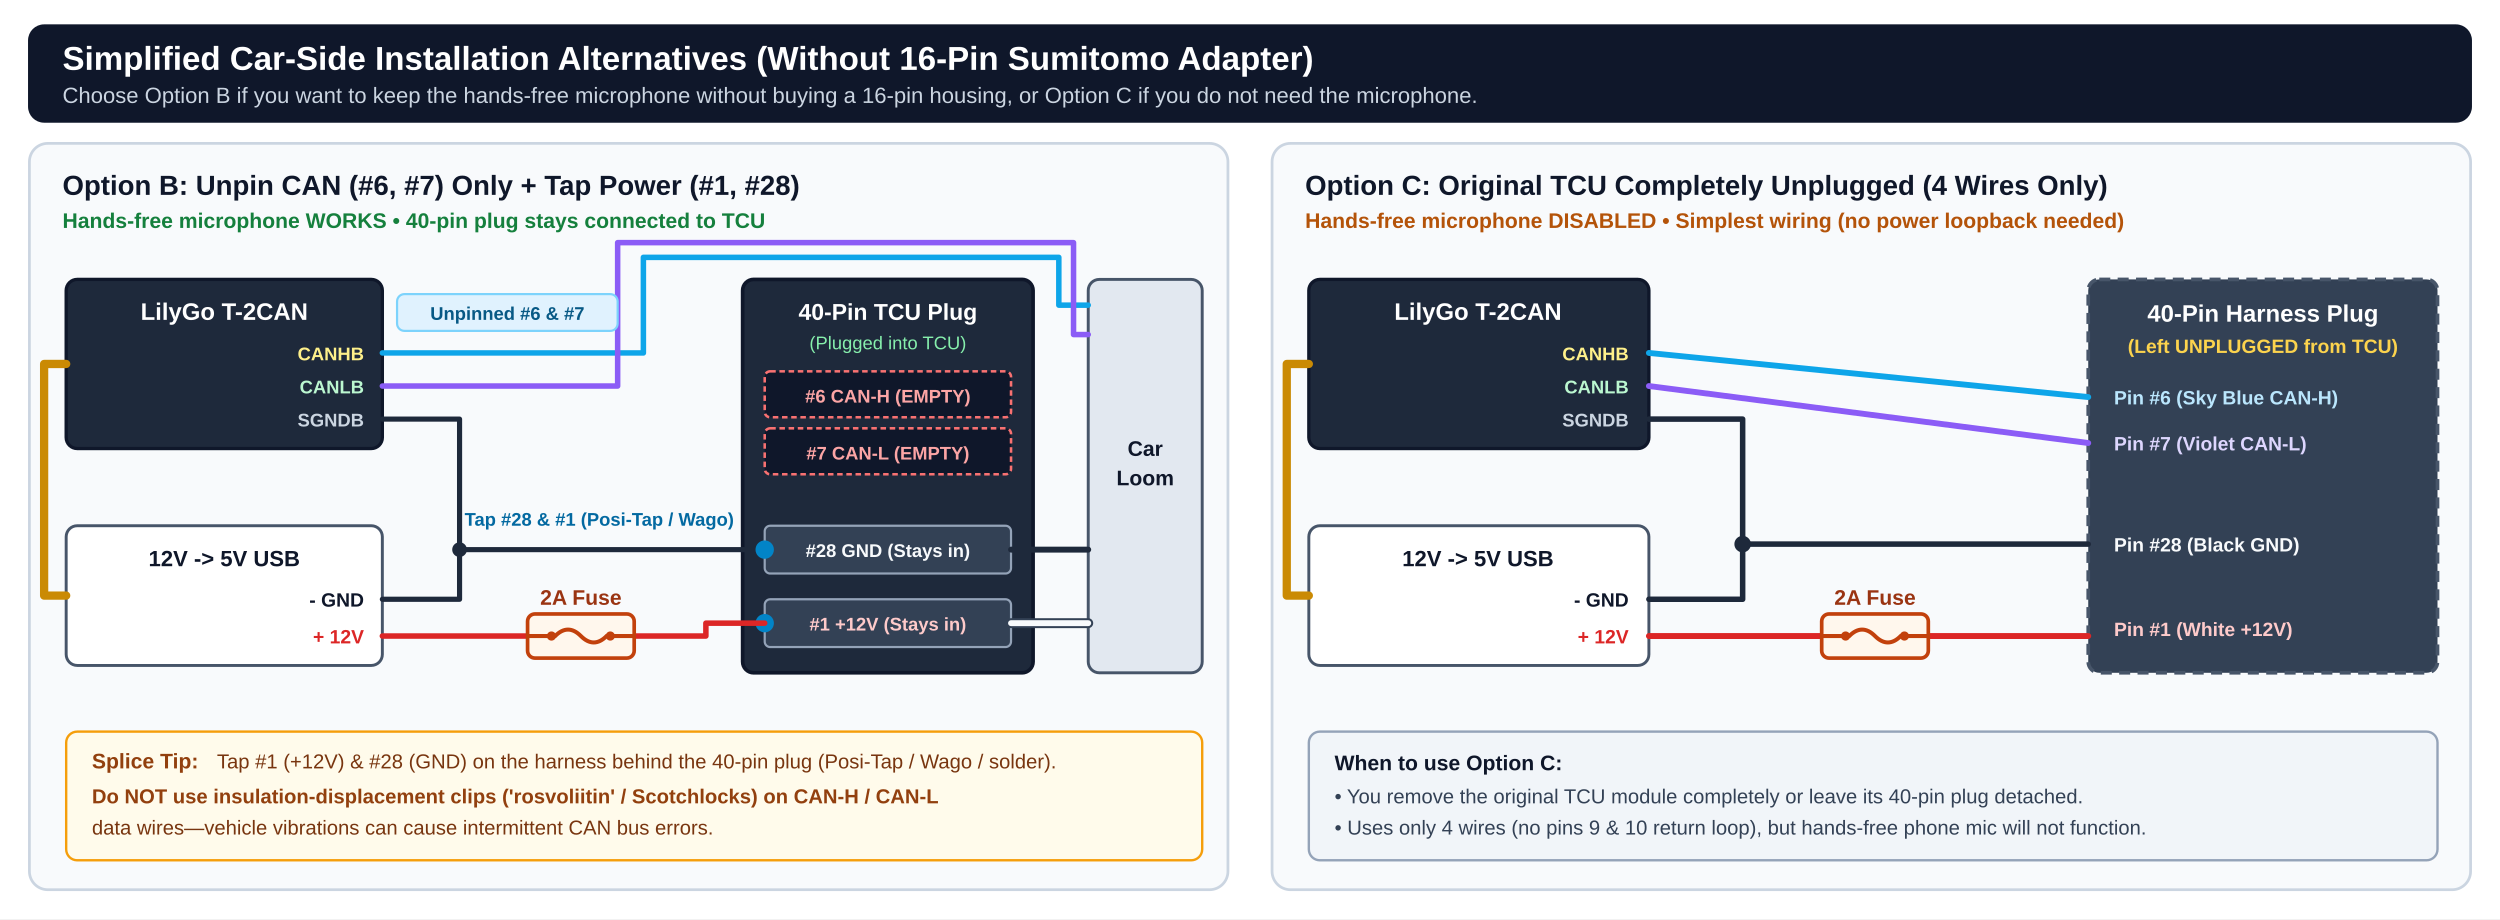
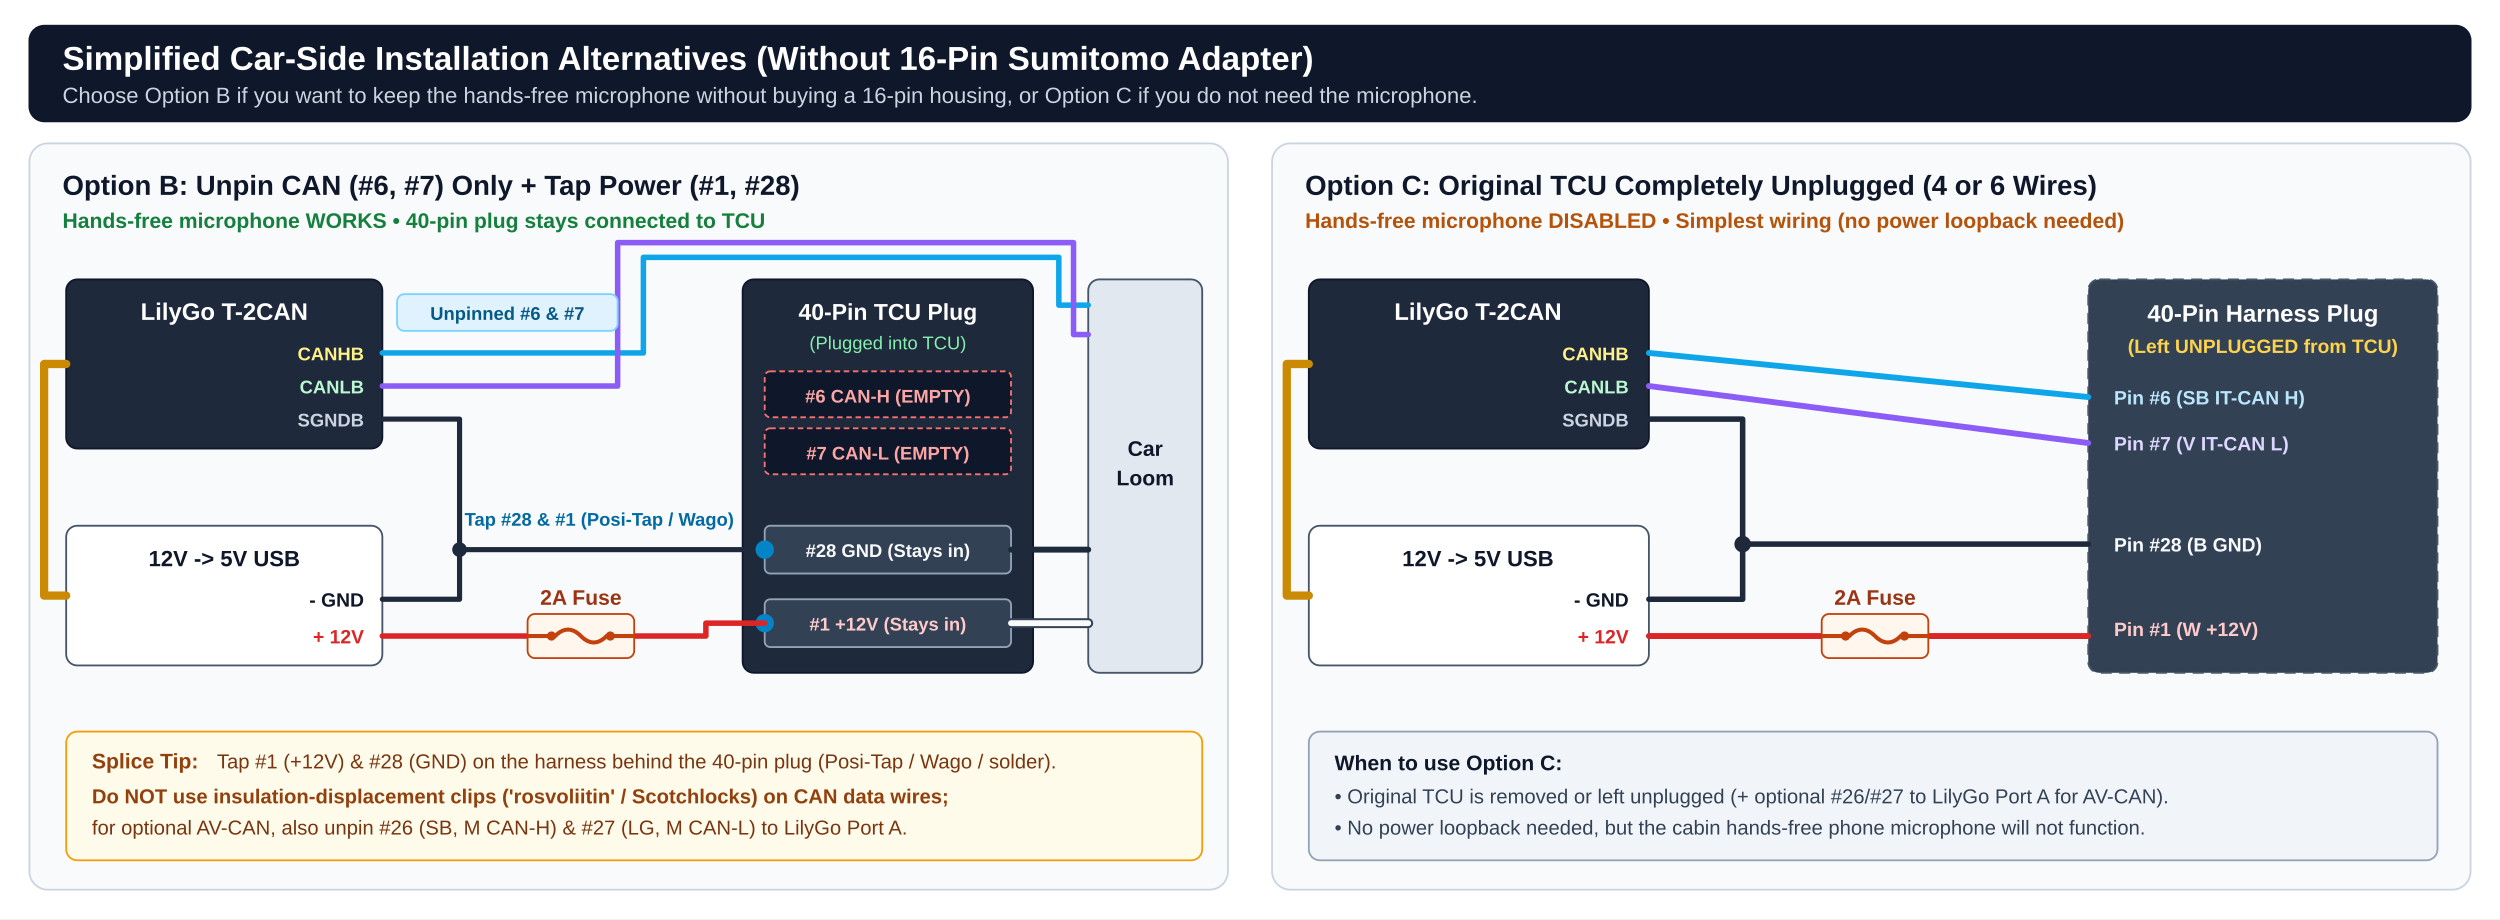
<svg xmlns="http://www.w3.org/2000/svg" viewBox="0 0 1360 500" width="1360" height="500">
  <rect x="0" y="0" width="1360" height="500" fill="#ffffff" />
-   <rect x="16" y="14" width="1328" height="52" rx="8" fill="#0f172a" stroke="#0f172a" stroke-width="1.5" />
+   <rect x="16" y="14" width="1328" height="52" rx="8" fill="#0f172a" stroke="#0f172a" stroke_width="1.5" />
  <text x="34" y="38" font-family="Segoe UI, Arial, Helvetica, sans-serif" font-size="18" font-weight="bold" fill="#ffffff" text-anchor="start">Simplified Car-Side Installation Alternatives (Without 16-Pin Sumitomo Adapter)</text>
  <text x="34" y="56" font-family="Segoe UI, Arial, Helvetica, sans-serif" font-size="12" font-weight="normal" fill="#cbd5e1" text-anchor="start">Choose Option B if you want to keep the hands-free microphone without buying a 16-pin housing, or Option C if you do not need the microphone.</text>
-   <rect x="16" y="78" width="652" height="406" rx="10" fill="#f8fafc" stroke="#cbd5e1" stroke-width="1.5" />
+   <rect x="16" y="78" width="652" height="406" rx="10" fill="#f8fafc" stroke="#cbd5e1" stroke_width="1.5" />
  <text x="34" y="106" font-family="Segoe UI, Arial, Helvetica, sans-serif" font-size="15" font-weight="bold" fill="#0f172a" text-anchor="start">Option B: Unpin CAN (#6, #7) Only + Tap Power (#1, #28)</text>
  <text x="34" y="124" font-family="Segoe UI, Arial, Helvetica, sans-serif" font-size="11.5" font-weight="bold" fill="#15803d" text-anchor="start">Hands-free microphone WORKS • 40-pin plug stays connected to TCU</text>
-   <rect x="36" y="152" width="172" height="92" rx="6" fill="#1e293b" stroke="#0f172a" stroke-width="1.8" />
+   <rect x="36" y="152" width="172" height="92" rx="6" fill="#1e293b" stroke="#0f172a" stroke_width="1.8" />
  <text x="122" y="174" font-family="Segoe UI, Arial, Helvetica, sans-serif" font-size="13" font-weight="bold" fill="#ffffff" text-anchor="middle">LilyGo T-2CAN</text>
  <text x="198" y="196" font-family="Segoe UI, Arial, Helvetica, sans-serif" font-size="10" font-weight="bold" fill="#fef08a" text-anchor="end">CANHB</text>
  <text x="198" y="214" font-family="Segoe UI, Arial, Helvetica, sans-serif" font-size="10" font-weight="bold" fill="#bbf7d0" text-anchor="end">CANLB</text>
  <text x="198" y="232" font-family="Segoe UI, Arial, Helvetica, sans-serif" font-size="10" font-weight="bold" fill="#cbd5e1" text-anchor="end">SGNDB</text>
-   <rect x="36" y="286" width="172" height="76" rx="6" fill="#ffffff" stroke="#475569" stroke-width="1.6" />
+   <rect x="36" y="286" width="172" height="76" rx="6" fill="#ffffff" stroke="#475569" stroke_width="1.6" />
  <text x="122" y="308" font-family="Segoe UI, Arial, Helvetica, sans-serif" font-size="12" font-weight="bold" fill="#0f172a" text-anchor="middle">12V -&gt; 5V USB</text>
  <text x="198" y="330" font-family="Segoe UI, Arial, Helvetica, sans-serif" font-size="10.5" font-weight="bold" fill="#0f172a" text-anchor="end">- GND</text>
  <text x="198" y="350" font-family="Segoe UI, Arial, Helvetica, sans-serif" font-size="10.5" font-weight="bold" fill="#dc2626" text-anchor="end">+ 12V</text>
  <polyline points="36,324 24,324 24,198 36,198" fill="none" stroke="#ca8a04" stroke-width="4.5" stroke-linecap="round" stroke-linejoin="round" />
-   <rect x="404" y="152" width="158" height="214" rx="6" fill="#1e293b" stroke="#0f172a" stroke-width="2.0" />
+   <rect x="404" y="152" width="158" height="214" rx="6" fill="#1e293b" stroke="#0f172a" stroke_width="2.0" />
  <text x="483" y="174" font-family="Segoe UI, Arial, Helvetica, sans-serif" font-size="12.5" font-weight="bold" fill="#ffffff" text-anchor="middle">40-Pin TCU Plug</text>
  <text x="483" y="190" font-family="Segoe UI, Arial, Helvetica, sans-serif" font-size="10" font-weight="normal" fill="#86efac" text-anchor="middle">(Plugged into TCU)</text>
-   <rect x="416" y="202" width="134" height="25" rx="3" fill="#0f172a" stroke="#f87171" stroke-width="1.4" stroke-dasharray="3,2" />
+   <rect x="416" y="202" width="134" height="25" rx="3" fill="#0f172a" stroke="#f87171" stroke_width="1.4" stroke-dasharray="3,2" />
  <text x="483" y="219" font-family="Segoe UI, Arial, Helvetica, sans-serif" font-size="10" font-weight="bold" fill="#fca5a5" text-anchor="middle">#6 CAN-H (EMPTY)</text>
-   <rect x="416" y="233" width="134" height="25" rx="3" fill="#0f172a" stroke="#f87171" stroke-width="1.4" stroke-dasharray="3,2" />
+   <rect x="416" y="233" width="134" height="25" rx="3" fill="#0f172a" stroke="#f87171" stroke_width="1.4" stroke-dasharray="3,2" />
  <text x="483" y="250" font-family="Segoe UI, Arial, Helvetica, sans-serif" font-size="10" font-weight="bold" fill="#fca5a5" text-anchor="middle">#7 CAN-L (EMPTY)</text>
-   <rect x="416" y="286" width="134" height="26" rx="3" fill="#334155" stroke="#94a3b8" stroke-width="1.2" />
+   <rect x="416" y="286" width="134" height="26" rx="3" fill="#334155" stroke="#94a3b8" stroke_width="1.2" />
  <text x="483" y="303" font-family="Segoe UI, Arial, Helvetica, sans-serif" font-size="10" font-weight="bold" fill="#f8fafc" text-anchor="middle">#28 GND (Stays in)</text>
-   <rect x="416" y="326" width="134" height="26" rx="3" fill="#334155" stroke="#94a3b8" stroke-width="1.2" />
+   <rect x="416" y="326" width="134" height="26" rx="3" fill="#334155" stroke="#94a3b8" stroke_width="1.2" />
  <text x="483" y="343" font-family="Segoe UI, Arial, Helvetica, sans-serif" font-size="10" font-weight="bold" fill="#fecaca" text-anchor="middle">#1 +12V (Stays in)</text>
-   <rect x="592" y="152" width="62" height="214" rx="6" fill="#e2e8f0" stroke="#475569" stroke-width="1.6" />
+   <rect x="592" y="152" width="62" height="214" rx="6" fill="#e2e8f0" stroke="#475569" stroke_width="1.6" />
  <text x="623" y="248" font-family="Segoe UI, Arial, Helvetica, sans-serif" font-size="11.5" font-weight="bold" fill="#0f172a" text-anchor="middle">Car</text>
  <text x="623" y="264" font-family="Segoe UI, Arial, Helvetica, sans-serif" font-size="11.5" font-weight="bold" fill="#0f172a" text-anchor="middle">Loom</text>
  <polyline points="592,166 576,166 576,140 350,140 350,192 208,192" fill="none" stroke="#0ea5e9" stroke-width="3.0" stroke-linecap="round" stroke-linejoin="round" />
  <polyline points="592,182 584,182 584,132 336,132 336,210 208,210" fill="none" stroke="#8b5cf6" stroke-width="3.0" stroke-linecap="round" stroke-linejoin="round" />
-   <rect x="216.0" y="160.0" width="120" height="20" rx="4" fill="#e0f2fe" stroke="#7dd3fc" stroke-width="1.2" />
+   <rect x="216.0" y="160.0" width="120" height="20" rx="4" fill="#e0f2fe" stroke="#7dd3fc" stroke_width="1.2" />
  <text x="276" y="174" font-family="Segoe UI, Arial, Helvetica, sans-serif" font-size="10" font-weight="bold" fill="#075985" text-anchor="middle">Unpinned #6 &amp; #7</text>
  <polyline points="592,299 550,299" fill="none" stroke="#1e293b" stroke-width="3.2" stroke-linecap="round" stroke-linejoin="round" />
  <polyline points="416,299 250,299 250,326 208,326" fill="none" stroke="#1e293b" stroke-width="2.8" stroke-linecap="round" stroke-linejoin="round" />
  <polyline points="250,299 250,228 208,228" fill="none" stroke="#1e293b" stroke-width="2.8" stroke-linecap="round" stroke-linejoin="round" />
  <circle cx="416" cy="299" r="5" fill="#0284c7" stroke="none" stroke-width="1.5" />
  <circle cx="250" cy="299" r="4" fill="#1e293b" stroke="none" stroke-width="1.5" />
  <polyline points="592,339 550,339" fill="none" stroke="#334155" stroke-width="5.4" stroke-linecap="round" stroke-linejoin="round" />
  <polyline points="592,339 550,339" fill="none" stroke="#f8fafc" stroke-width="3.2" stroke-linecap="round" stroke-linejoin="round" />
  <circle cx="416" cy="339" r="5" fill="#0284c7" stroke="none" stroke-width="1.5" />
  <polyline points="416,339 384,339 384,346 345,346" fill="none" stroke="#dc2626" stroke-width="3.0" stroke-linecap="round" stroke-linejoin="round" />
  <polyline points="287,346 208,346" fill="none" stroke="#dc2626" stroke-width="3.0" stroke-linecap="round" stroke-linejoin="round" />
-   <rect x="287.0" y="334.0" width="58" height="24" rx="4" fill="#fff7ed" stroke="#c2410c" stroke-width="2.0" />
+   <rect x="287.0" y="334.0" width="58" height="24" rx="4" fill="#fff7ed" stroke="#c2410c" stroke_width="2.0" />
  <path d="M 287.0 346 L 302 346 Q 309 339, 316 346 T 330 346 L 345.0 346" fill="none" stroke="#c2410c" stroke-width="2.2" />
  <circle cx="300" cy="346" r="2.5" fill="#c2410c" stroke="none" stroke-width="1.5" />
  <circle cx="332" cy="346" r="2.5" fill="#c2410c" stroke="none" stroke-width="1.5" />
  <text x="316" y="329" font-family="Segoe UI, Arial, Helvetica, sans-serif" font-size="11.5" font-weight="bold" fill="#9a3412" text-anchor="middle">2A Fuse</text>
  <text x="326" y="286" font-family="Segoe UI, Arial, Helvetica, sans-serif" font-size="10" font-weight="bold" fill="#0369a1" text-anchor="middle">Tap #28 &amp; #1 (Posi-Tap / Wago)</text>
-   <rect x="36" y="398" width="618" height="70" rx="6" fill="#fffbeb" stroke="#f59e0b" stroke-width="1.3" />
+   <rect x="36" y="398" width="618" height="70" rx="6" fill="#fffbeb" stroke="#f59e0b" stroke_width="1.3" />
  <text x="50" y="418" font-family="Segoe UI, Arial, Helvetica, sans-serif" font-size="11.5" font-weight="bold" fill="#92400e" text-anchor="start">Splice Tip:</text>
  <text x="118" y="418" font-family="Segoe UI, Arial, Helvetica, sans-serif" font-size="11" font-weight="normal" fill="#78350f" text-anchor="start">Tap #1 (+12V) &amp; #28 (GND) on the harness behind the 40-pin plug (Posi-Tap / Wago / solder).</text>
-   <text x="50" y="437" font-family="Segoe UI, Arial, Helvetica, sans-serif" font-size="11" font-weight="bold" fill="#92400e" text-anchor="start">Do NOT use insulation-displacement clips ('rosvoliitin' / Scotchlocks) on CAN-H / CAN-L</text>
-   <text x="50" y="454" font-family="Segoe UI, Arial, Helvetica, sans-serif" font-size="11" font-weight="normal" fill="#78350f" text-anchor="start">data wires—vehicle vibrations can cause intermittent CAN bus errors.</text>
-   <rect x="692" y="78" width="652" height="406" rx="10" fill="#f8fafc" stroke="#cbd5e1" stroke-width="1.5" />
-   <text x="710" y="106" font-family="Segoe UI, Arial, Helvetica, sans-serif" font-size="15" font-weight="bold" fill="#0f172a" text-anchor="start">Option C: Original TCU Completely Unplugged (4 Wires Only)</text>
+   <text x="50" y="437" font-family="Segoe UI, Arial, Helvetica, sans-serif" font-size="11" font-weight="bold" fill="#92400e" text-anchor="start">Do NOT use insulation-displacement clips ('rosvoliitin' / Scotchlocks) on CAN data wires;</text>
+   <text x="50" y="454" font-family="Segoe UI, Arial, Helvetica, sans-serif" font-size="11" font-weight="normal" fill="#78350f" text-anchor="start">for optional AV-CAN, also unpin #26 (SB, M CAN-H) &amp; #27 (LG, M CAN-L) to LilyGo Port A.</text>
+   <rect x="692" y="78" width="652" height="406" rx="10" fill="#f8fafc" stroke="#cbd5e1" stroke_width="1.5" />
+   <text x="710" y="106" font-family="Segoe UI, Arial, Helvetica, sans-serif" font-size="15" font-weight="bold" fill="#0f172a" text-anchor="start">Option C: Original TCU Completely Unplugged (4 or 6 Wires)</text>
  <text x="710" y="124" font-family="Segoe UI, Arial, Helvetica, sans-serif" font-size="11.5" font-weight="bold" fill="#b45309" text-anchor="start">Hands-free microphone DISABLED • Simplest wiring (no power loopback needed)</text>
-   <rect x="712" y="152" width="185" height="92" rx="6" fill="#1e293b" stroke="#0f172a" stroke-width="1.8" />
+   <rect x="712" y="152" width="185" height="92" rx="6" fill="#1e293b" stroke="#0f172a" stroke_width="1.8" />
  <text x="804" y="174" font-family="Segoe UI, Arial, Helvetica, sans-serif" font-size="13" font-weight="bold" fill="#ffffff" text-anchor="middle">LilyGo T-2CAN</text>
  <text x="886" y="196" font-family="Segoe UI, Arial, Helvetica, sans-serif" font-size="10" font-weight="bold" fill="#fef08a" text-anchor="end">CANHB</text>
  <text x="886" y="214" font-family="Segoe UI, Arial, Helvetica, sans-serif" font-size="10" font-weight="bold" fill="#bbf7d0" text-anchor="end">CANLB</text>
  <text x="886" y="232" font-family="Segoe UI, Arial, Helvetica, sans-serif" font-size="10" font-weight="bold" fill="#cbd5e1" text-anchor="end">SGNDB</text>
-   <rect x="712" y="286" width="185" height="76" rx="6" fill="#ffffff" stroke="#475569" stroke-width="1.6" />
+   <rect x="712" y="286" width="185" height="76" rx="6" fill="#ffffff" stroke="#475569" stroke_width="1.6" />
  <text x="804" y="308" font-family="Segoe UI, Arial, Helvetica, sans-serif" font-size="12" font-weight="bold" fill="#0f172a" text-anchor="middle">12V -&gt; 5V USB</text>
  <text x="886" y="330" font-family="Segoe UI, Arial, Helvetica, sans-serif" font-size="10.5" font-weight="bold" fill="#0f172a" text-anchor="end">- GND</text>
  <text x="886" y="350" font-family="Segoe UI, Arial, Helvetica, sans-serif" font-size="10.5" font-weight="bold" fill="#dc2626" text-anchor="end">+ 12V</text>
  <polyline points="712,324 700,324 700,198 712,198" fill="none" stroke="#ca8a04" stroke-width="4.5" stroke-linecap="round" stroke-linejoin="round" />
-   <rect x="1136" y="152" width="190" height="214" rx="6" fill="#334155" stroke="#475569" stroke-width="2.0" stroke-dasharray="6,4" />
+   <rect x="1136" y="152" width="190" height="214" rx="6" fill="#334155" stroke="#475569" stroke_width="2.0" stroke-dasharray="6,4" />
  <text x="1231" y="175" font-family="Segoe UI, Arial, Helvetica, sans-serif" font-size="13" font-weight="bold" fill="#ffffff" text-anchor="middle">40-Pin Harness Plug</text>
  <text x="1231" y="192" font-family="Segoe UI, Arial, Helvetica, sans-serif" font-size="10.5" font-weight="bold" fill="#fcd34d" text-anchor="middle">(Left UNPLUGGED from TCU)</text>
-   <text x="1150" y="220" font-family="Segoe UI, Arial, Helvetica, sans-serif" font-size="10.5" font-weight="bold" fill="#bae6fd" text-anchor="start">Pin #6  (Sky Blue CAN-H)</text>
-   <text x="1150" y="245" font-family="Segoe UI, Arial, Helvetica, sans-serif" font-size="10.5" font-weight="bold" fill="#ddd6fe" text-anchor="start">Pin #7  (Violet CAN-L)</text>
-   <text x="1150" y="300" font-family="Segoe UI, Arial, Helvetica, sans-serif" font-size="10.5" font-weight="bold" fill="#f8fafc" text-anchor="start">Pin #28 (Black GND)</text>
-   <text x="1150" y="346" font-family="Segoe UI, Arial, Helvetica, sans-serif" font-size="10.5" font-weight="bold" fill="#fecaca" text-anchor="start">Pin #1  (White +12V)</text>
+   <text x="1150" y="220" font-family="Segoe UI, Arial, Helvetica, sans-serif" font-size="10.5" font-weight="bold" fill="#bae6fd" text-anchor="start">Pin #6  (SB IT-CAN H)</text>
+   <text x="1150" y="245" font-family="Segoe UI, Arial, Helvetica, sans-serif" font-size="10.5" font-weight="bold" fill="#ddd6fe" text-anchor="start">Pin #7  (V IT-CAN L)</text>
+   <text x="1150" y="300" font-family="Segoe UI, Arial, Helvetica, sans-serif" font-size="10.5" font-weight="bold" fill="#f8fafc" text-anchor="start">Pin #28 (B GND)</text>
+   <text x="1150" y="346" font-family="Segoe UI, Arial, Helvetica, sans-serif" font-size="10.5" font-weight="bold" fill="#fecaca" text-anchor="start">Pin #1  (W +12V)</text>
  <polyline points="897,192 1136,216" fill="none" stroke="#0ea5e9" stroke-width="3.2" stroke-linecap="round" stroke-linejoin="round" />
  <polyline points="897,210 1136,241" fill="none" stroke="#8b5cf6" stroke-width="3.2" stroke-linecap="round" stroke-linejoin="round" />
  <polyline points="1136,296 948,296 948,326 897,326" fill="none" stroke="#1e293b" stroke-width="3.0" stroke-linecap="round" stroke-linejoin="round" />
  <polyline points="948,296 948,228 897,228" fill="none" stroke="#1e293b" stroke-width="3.0" stroke-linecap="round" stroke-linejoin="round" />
  <circle cx="948" cy="296" r="4.5" fill="#1e293b" stroke="none" stroke-width="1.5" />
  <polyline points="1136,346 1049,346" fill="none" stroke="#dc2626" stroke-width="3.2" stroke-linecap="round" stroke-linejoin="round" />
  <polyline points="991,346 897,346" fill="none" stroke="#dc2626" stroke-width="3.2" stroke-linecap="round" stroke-linejoin="round" />
-   <rect x="991.0" y="334.0" width="58" height="24" rx="4" fill="#fff7ed" stroke="#c2410c" stroke-width="2.0" />
+   <rect x="991.0" y="334.0" width="58" height="24" rx="4" fill="#fff7ed" stroke="#c2410c" stroke_width="2.0" />
  <path d="M 991.0 346 L 1006 346 Q 1013 339, 1020 346 T 1034 346 L 1049.0 346" fill="none" stroke="#c2410c" stroke-width="2.2" />
  <circle cx="1004" cy="346" r="2.5" fill="#c2410c" stroke="none" stroke-width="1.5" />
  <circle cx="1036" cy="346" r="2.5" fill="#c2410c" stroke="none" stroke-width="1.5" />
  <text x="1020" y="329" font-family="Segoe UI, Arial, Helvetica, sans-serif" font-size="11.5" font-weight="bold" fill="#9a3412" text-anchor="middle">2A Fuse</text>
-   <rect x="712" y="398" width="614" height="70" rx="6" fill="#f1f5f9" stroke="#94a3b8" stroke-width="1.3" />
+   <rect x="712" y="398" width="614" height="70" rx="6" fill="#f1f5f9" stroke="#94a3b8" stroke_width="1.3" />
  <text x="726" y="419" font-family="Segoe UI, Arial, Helvetica, sans-serif" font-size="11.5" font-weight="bold" fill="#0f172a" text-anchor="start">When to use Option C:</text>
-   <text x="726" y="437" font-family="Segoe UI, Arial, Helvetica, sans-serif" font-size="11" font-weight="normal" fill="#334155" text-anchor="start">• You remove the original TCU module completely or leave its 40-pin plug detached.</text>
-   <text x="726" y="454" font-family="Segoe UI, Arial, Helvetica, sans-serif" font-size="11" font-weight="normal" fill="#334155" text-anchor="start">• Uses only 4 wires (no pins 9 &amp; 10 return loop), but hands-free phone mic will not function.</text>
+   <text x="726" y="437" font-family="Segoe UI, Arial, Helvetica, sans-serif" font-size="11" font-weight="normal" fill="#334155" text-anchor="start">• Original TCU is removed or left unplugged (+ optional #26/#27 to LilyGo Port A for AV-CAN).</text>
+   <text x="726" y="454" font-family="Segoe UI, Arial, Helvetica, sans-serif" font-size="11" font-weight="normal" fill="#334155" text-anchor="start">• No power loopback needed, but the cabin hands-free phone microphone will not function.</text>
</svg>
